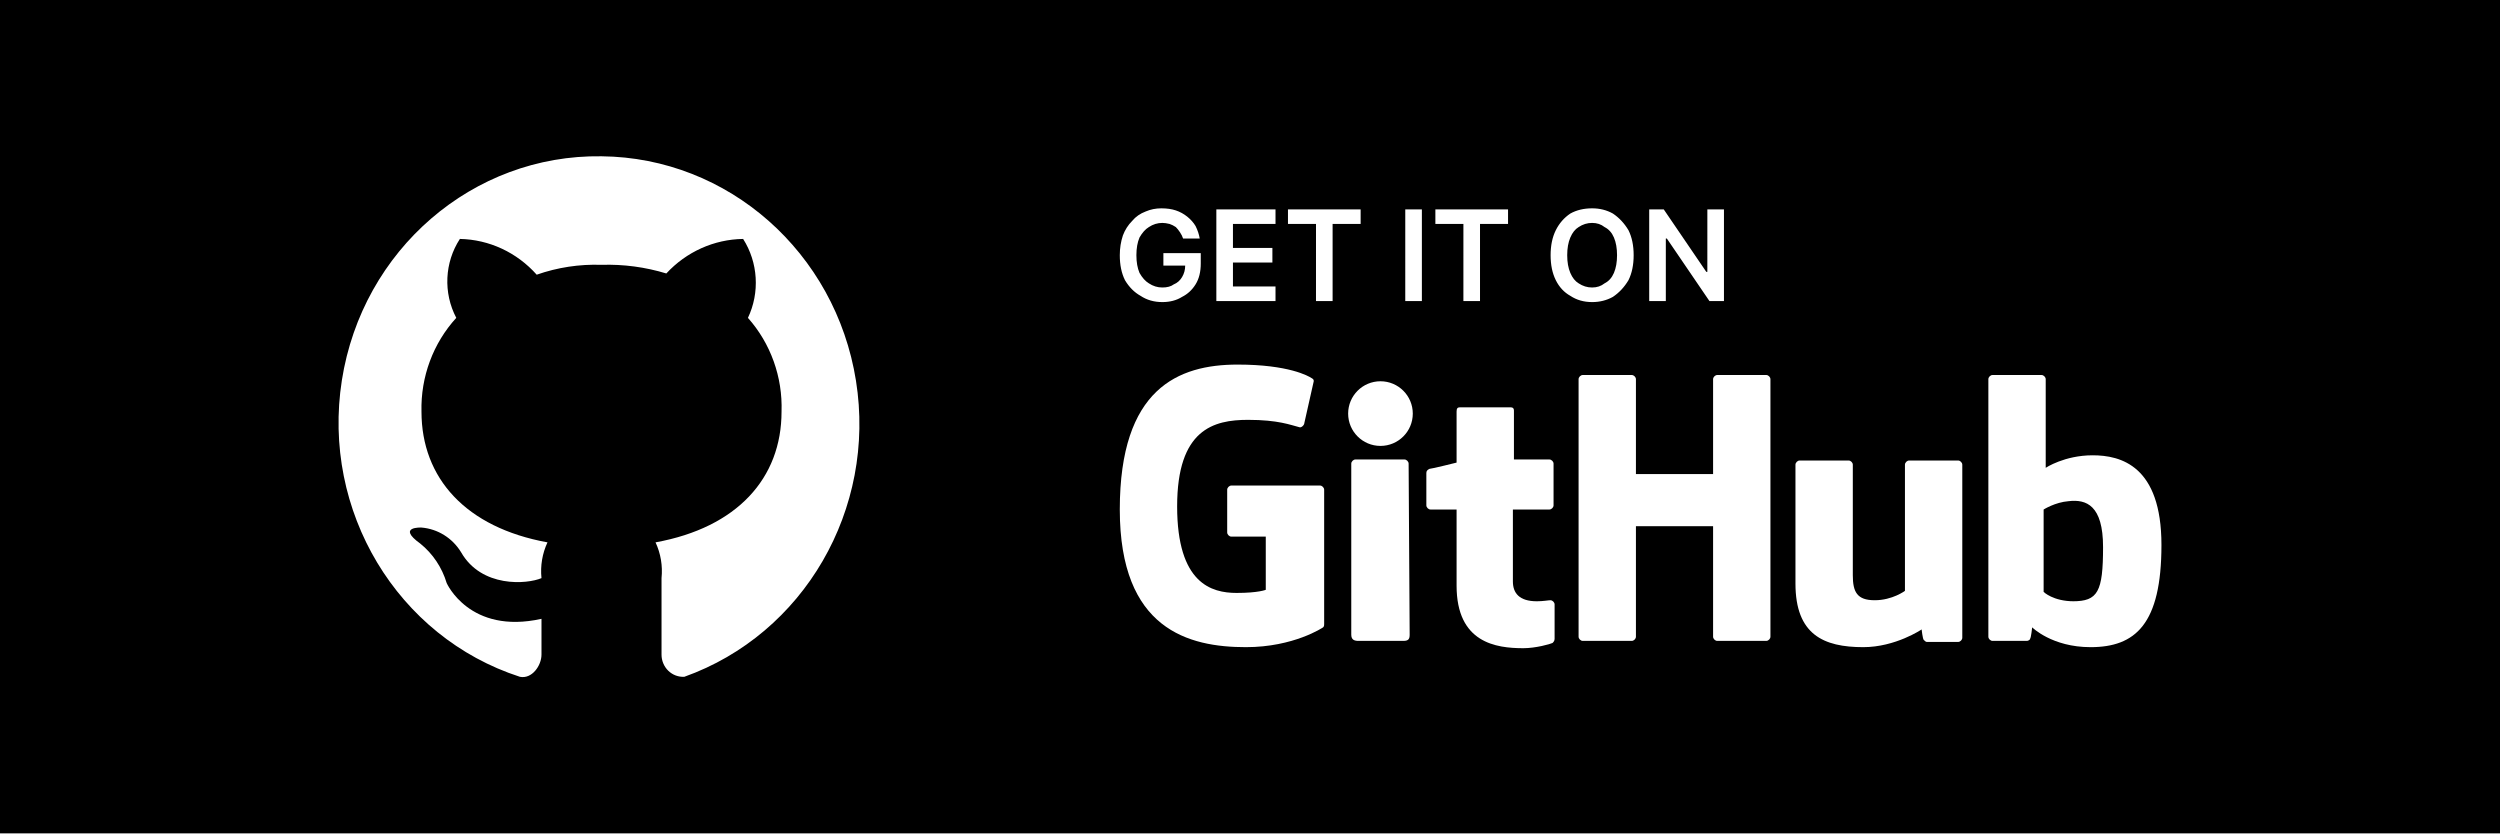
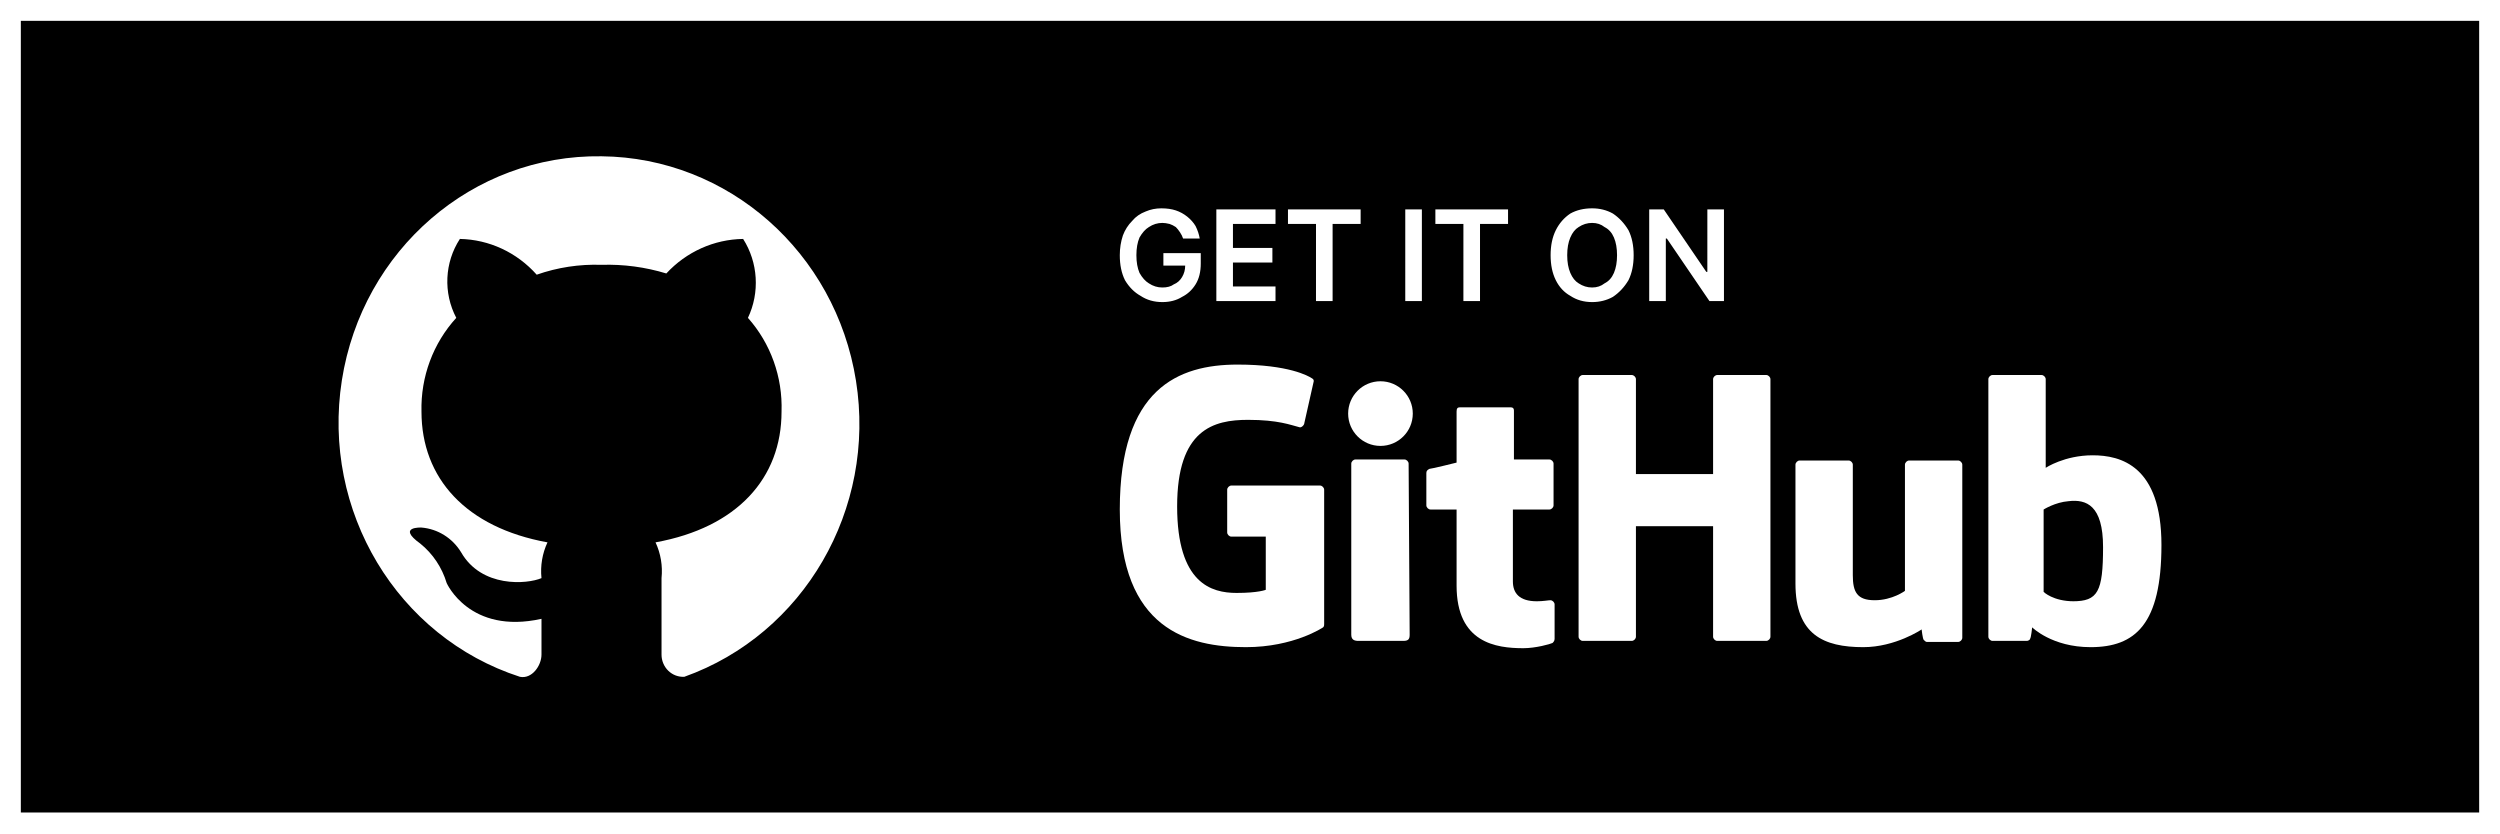
<svg xmlns="http://www.w3.org/2000/svg" width="240" height="80" viewBox="0 0 240 80" version="1.1" id="svg13" xml:space="preserve">
  <defs id="defs1">
    <clipPath id="satori_bc-id">
      <path x="0" y="0" width="240" height="80" d="M16,0 h208 a16,16 0 0 1 16,16 v48 a16,16 0 0 1 -16,16 h-208 a16,16 0 0 1 -16,-16 v-48 a16,16 0 0 1 16,-16" id="path1" />
    </clipPath>
    <style id="style1">
      .cls-1 {
        fill: #f18900;
      }

      .cls-1, .cls-2 {
        stroke-width: 0px;
      }

      .cls-2 {
        fill: #ef8700;
      }

      .cls-3 {
        isolation: isolate;
      }
    </style>
  </defs>
  <mask id="satori_om-id">
    <rect x="2" y="2" width="236" height="76" fill="#fff" id="rect1" />
    <path width="240" height="80" fill="none" stroke="#000" stroke-width="4" d="M4.686,4.686 A16,16 0 0 1 16,0 h208 a16,16 0 0 1 16,16 v48 a16,16 0 0 1 -16,16 h-208 a16,16 0 0 1 -16,-16 v-48 A16,16 0 0 1 4.686,4.686" id="path2" />
  </mask>
  <clipPath id="satori_cp-id-0">
    <rect x="34" y="22" width="37" height="36" id="rect4" />
  </clipPath>
  <mask id="satori_om-id-0">
    <rect x="34" y="22" width="37" height="36" fill="#fff" id="rect5" />
  </mask>
  <mask id="satori_om-id-0-0">
    <rect x="34" y="22" width="0" height="36" fill="#fff" id="rect6" />
  </mask>
  <mask id="satori_om-id-0-0-0">
    <rect x="34" y="22" width="0" height="36" fill="#fff" id="rect7" />
  </mask>
  <mask id="satori_om-id-0-0-0-0">
    <rect x="34" y="22" width="0" height="36" fill="#fff" id="rect8" />
  </mask>
  <mask id="satori_om-id-0-0-0-1">
    <rect x="34" y="22" width="0" height="36" fill="#fff" id="rect9" />
  </mask>
  <mask id="satori_om-id-0-0-0-2">
    <rect x="34" y="22" width="0" height="36" fill="#fff" id="rect10" />
  </mask>
  <mask id="satori_om-id-0-0-0-3">
    <rect x="34" y="22" width="0" height="36" fill="#fff" id="rect11" />
  </mask>
  <mask id="satori_om-id-1">
    <rect x="87" y="17" width="106" height="46" fill="#fff" id="rect12" />
  </mask>
  <rect style="fill:#000000;stroke-width:3.277;-inkscape-stroke:none" id="rect2" height="80" x="0" y="0" width="240" />
  <mask id="satori_om-id-1-1">
    <rect x="87" y="33" width="106" height="30" fill="#fff" id="rect13" />
  </mask>
  <g id="invisible_box" data-name="invisible box" transform="matrix(1.283993,0,0,1.283993,-96.87976,17.37004)">
    <rect width="48" height="48" fill="none" id="rect1-3" x="0" y="0" />
    <rect width="48" height="48" fill="none" id="rect2-6" x="0" y="0" />
  </g>
  <g id="g3" transform="translate(17.5)">
    <path fill="#ffffff" d="M 97.674,22.9 H 96.079 Q 95.979,22.6 95.78,22.3 95.581,22 95.381,21.8 95.082,21.6 94.784,21.5 94.385,21.4 94.086,21.4 v 0 q -0.698,0 -1.296,0.4 -0.498,0.3 -0.897,1 -0.299,0.7 -0.299,1.7 v 0 q 0,1 0.299,1.7 0.399,0.7 0.897,1 0.598,0.4 1.296,0.4 v 0 q 0.698,0 1.096,-0.3 0.498,-0.2 0.797,-0.7 0.299,-0.5 0.299,-1.1 v 0 h 0.299 -2.392 v -1.2 h 3.588 v 1 q 0,1.2 -0.498,2 -0.498,0.8 -1.296,1.2 -0.797,0.5 -1.893,0.5 v 0 Q 92.89,29 91.993,28.4 91.096,27.9 90.498,26.9 90,25.9 90,24.5 v 0 q 0,-1 0.299,-1.9 0.299,-0.8 0.897,-1.4 0.498,-0.6 1.296,-0.9 0.698,-0.3 1.495,-0.3 v 0 q 0.797,0 1.395,0.2 0.598,0.2 1.096,0.6 0.498,0.4 0.797,0.9 0.299,0.6 0.399,1.2 z m 7.275,6 h -5.68 v -8.8 h 5.68 v 1.4 h -4.086 v 2.3 h 3.787 v 1.4 h -3.787 v 2.3 h 4.086 z m 3.887,-7.4 h -2.691 v -1.4 h 6.976 v 1.4 h -2.691 v 7.4 h -1.595 z m 8.57,-1.4 H 119 v 8.8 h -1.595 z m 5.581,1.4 h -2.691 v -1.4 h 6.976 v 1.4 h -2.691 v 7.4 h -1.595 z m 16.344,3 v 0 q 0,1.4 -0.498,2.4 -0.598,1 -1.495,1.6 -0.897,0.5 -1.993,0.5 v 0 q -1.196,0 -2.093,-0.6 -0.897,-0.5 -1.395,-1.5 -0.498,-1 -0.498,-2.4 v 0 q 0,-1.4 0.498,-2.4 0.498,-1 1.395,-1.6 0.897,-0.5 2.093,-0.5 v 0 q 1.096,0 1.993,0.5 0.897,0.6 1.495,1.6 0.498,1 0.498,2.4 z m -1.595,0 v 0 q 0,-1 -0.299,-1.7 -0.299,-0.7 -0.897,-1 -0.498,-0.4 -1.196,-0.4 v 0 q -0.698,0 -1.296,0.4 -0.498,0.3 -0.797,1 -0.299,0.7 -0.299,1.7 v 0 q 0,1 0.299,1.7 0.299,0.7 0.797,1 0.598,0.4 1.296,0.4 v 0 q 0.698,0 1.196,-0.4 0.598,-0.3 0.897,-1 0.299,-0.7 0.299,-1.7 z m 8.67,-4.4 H 148 v 8.8 h -1.395 l -4.086,-6 h -0.1 v 6 h -1.595 v -8.8 h 1.395 l 4.086,6 h 0.1 z" id="path12" style="stroke-width:0.998" />
    <path d="m 40.244,15.003 a 24.886,25.577 0 0 0 -7.835,49.969 c 1.152,0.237 2.074,-1.066 2.074,-2.131 v -3.434 c -6.913,1.539 -9.102,-3.434 -9.102,-3.434 a 7.489,7.697 0 0 0 -2.535,-3.789 c -2.304,-1.658 0.115,-1.539 0.115,-1.539 a 4.954,5.092 0 0 1 3.802,2.368 c 1.959,3.434 6.337,3.079 7.719,2.487 a 6.222,6.394 0 0 1 0.576,-3.434 C 27.225,50.644 22.962,45.908 22.962,39.514 a 12.328,12.67 0 0 1 3.341,-8.999 7.143,7.341 0 0 1 0.346,-7.578 10.254,10.539 0 0 1 7.374,3.434 17.397,17.88 0 0 1 6.222,-0.947 19.701,20.248 0 0 1 6.222,0.829 10.369,10.657 0 0 1 7.374,-3.315 7.489,7.697 0 0 1 0.461,7.578 12.328,12.67 0 0 1 3.226,8.999 c 0,6.394 -4.263,11.131 -12.097,12.551 a 6.222,6.394 0 0 1 0.576,3.434 v 7.341 a 2.074,2.131 0 0 0 2.189,2.131 25.001,25.695 0 0 0 -7.95,-49.969 z" id="path2-7" style="fill:#ffffff;stroke-width:1.168" />
    <g id="g2" transform="matrix(0.1285268,0,0,0.1285268,145.1167,43.74568)" style="fill:#ffffff">
      <g style="fill:#ffffff" id="g1" transform="matrix(0.7788204,0,0,0.7788204,-437.4013,-75.05495)">
        <path d="m 118,125 c -2,0 -4,2 -4,4 v 41 c 0,2 2,4 4,4 h 33 v 51 c 0,0 -7,3 -28,3 -24,0 -57,-9 -57,-83 0,-74 35,-83 68,-83 29,0 41,5 49,7 2,1 5,-2 5,-4 l 9,-40 c 0,-1 0,-2 -2,-3 C 192,20 173,9 124,9 67,9 11,32 11,148 c 0,115 66,132 121,132 46,0 74,-19 74,-19 1,-1 1,-2 1,-3 V 129 c 0,-2 -2,-4 -4,-4" id="path1-5" style="fill:#ffffff" />
        <path d="m 635,23 c 0,-2 -2,-4 -4,-4 h -47 c -2,0 -4,2 -4,4 0,0 0,91 0,91 H 506 V 23 c 0,-2 -2,-4 -4,-4 h -47 c -2,0 -4,2 -4,4 v 247 c 0,2 2,4 4,4 h 47 c 2,0 4,-2 4,-4 V 164 h 74 v 106 c 0,2 2,4 4,4 h 47 c 2,0 4,-2 4,-4 V 23" id="path2-6" style="fill:#ffffff" />
        <circle cx="261" cy="56" r="31" id="circle2" style="fill:#ffffff" />
        <path d="m 288,104 c 0,-2 -2,-4 -4,-4 h -47 c -2,0 -4,2 -4,4 v 164 c 0,5 3,6 7,6 h 43 c 5,0 6,-2 6,-6" id="path3" style="fill:#ffffff" />
        <path d="m 768,101 c -2,0 -4,2 -4,4 v 121 c 0,0 -12,9 -29,9 -17,0 -21,-8 -21,-24 V 105 c 0,-2 -2,-4 -4,-4 h -47 c -2,0 -4,2 -4,4 v 114 c 0,49 27,61 65,61 31,0 56,-17 56,-17 0,0 1,9 2,10 1,1 2,2 3,2 h 30 c 2,0 4,-2 4,-4 V 105 c 0,-2 -2,-4 -4,-4" id="path4" style="fill:#ffffff" />
        <path d="m 926,236 c -20,0 -29,-9 -29,-9 v -79 c 0,0 11,-7 24,-8 17,-2 33,4 33,44 0,43 -5,52 -29,52 z M 899,107 V 23 c 0,-2 -2,-4 -4,-4 h -47 c -2,0 -4,2 -4,4 v 247 c 0,2 2,4 4,4 h 33 c 1,0 3,-1 3,-2 1,-1 2,-11 2,-11 0,0 19,19 56,19 43,0 68,-22 68,-98 0,-76 -39,-86 -66,-86 -27,0 -45,12 -45,12 z" id="path5" style="fill:#ffffff" />
        <path d="M 389,100 V 53 c 0,-2 -1,-3 -3,-3 h -49 c -2,0 -3,1 -3,4 v 49 c 0,0 -24,6 -26,6 -2,1 -3,2 -3,4 v 31 c 0,2 2,4 4,4 h 25 v 73 c 0,55 38,60 64,60 12,0 26,-4 28,-5 1,-1 2,-2 2,-4 v -33 c 0,-2 -2,-4 -4,-4 -2,0 -7,1 -13,1 -17,0 -23,-8 -23,-19 0,-11 0,-69 0,-69 h 35 c 2,0 4,-2 4,-4 v -40 c 0,-2 -2,-4 -4,-4" id="path6" style="fill:#ffffff" />
      </g>
    </g>
  </g>
+   <rect style="fill:none;stroke:#ffffff;stroke-width:4;stroke-dasharray:none;stroke-opacity:1" id="rect2-7" height="80" x="1.5987212e-14" y="-5.3290705e-15" width="240" />
</svg>
